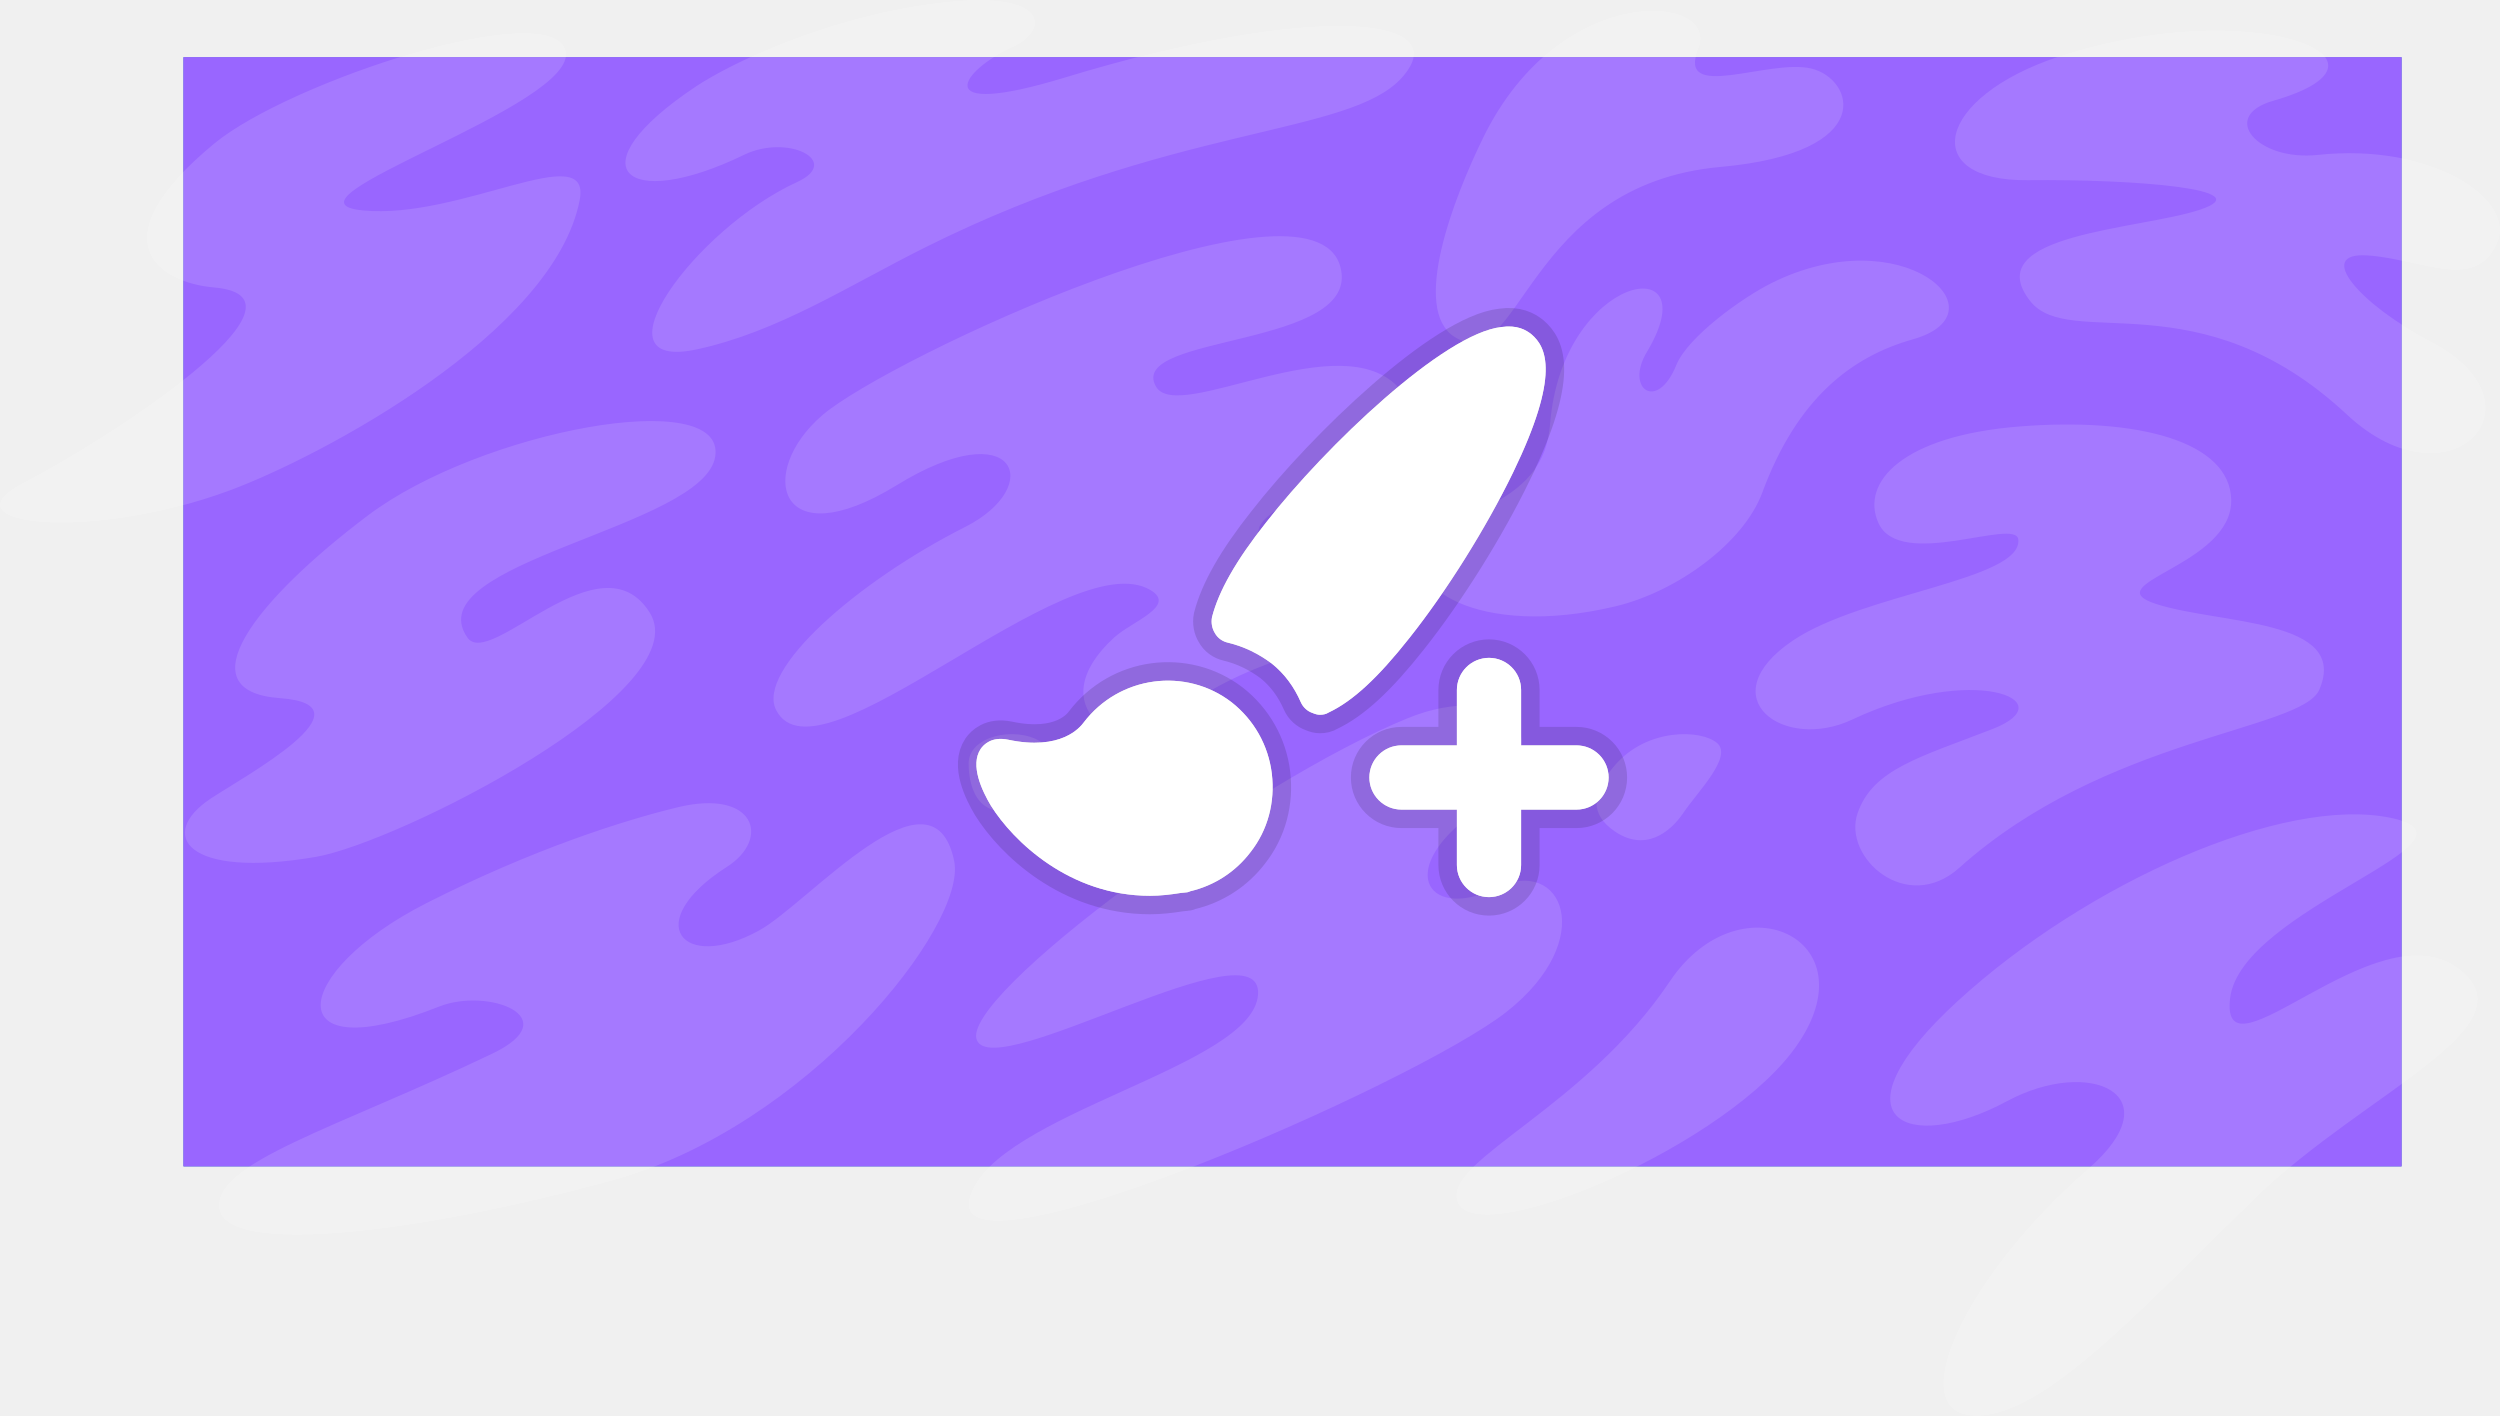
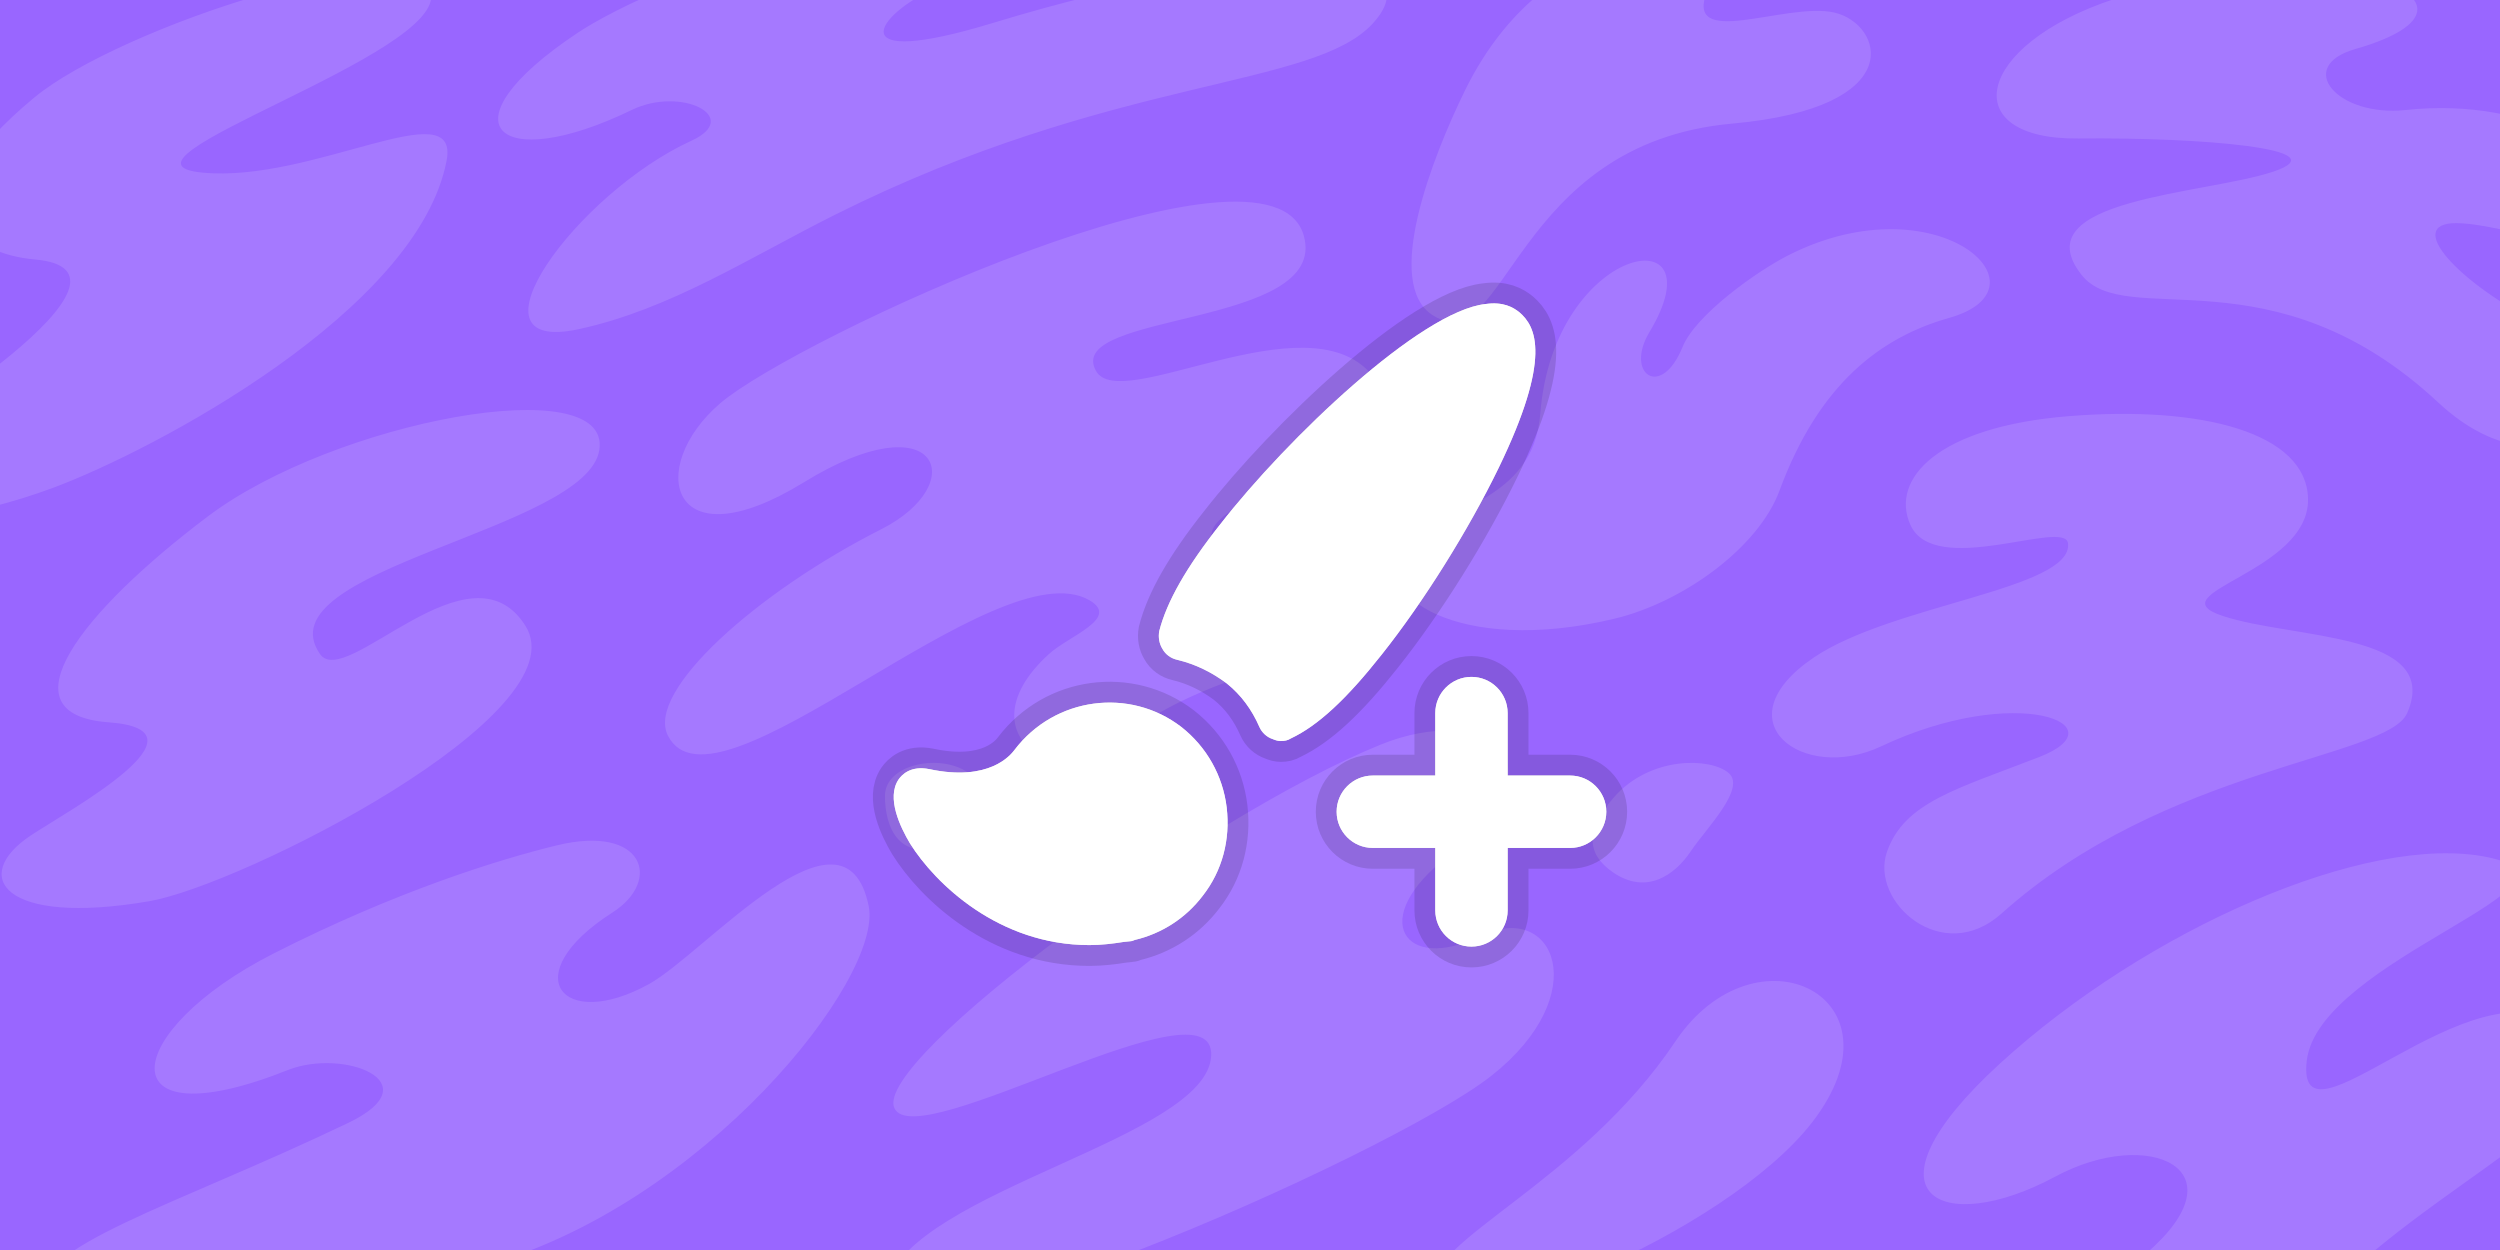
- <svg xmlns="http://www.w3.org/2000/svg" version="1.1" width="676.276" height="382.999" viewBox="0,0,676.276,382.999">
-   <g transform="translate(49.63785,15.49972)">
-     <g data-paper-data="{&quot;isPaintingLayer&quot;:true}" stroke-linejoin="miter" stroke-miterlimit="10" stroke-dasharray="" stroke-dashoffset="0" style="mix-blend-mode: normal">
-       <path d="M0,300v-300h600c0,0 0,131.55 0,186c0,42.628 0,114 0,114z" fill="#0fbd8c" fill-rule="nonzero" stroke="none" stroke-width="1" stroke-linecap="butt" />
-       <path d="M0,300v-300h600c0,0 0,131.55 0,186c0,42.628 0,114 0,114z" fill="#9966ff" fill-rule="nonzero" stroke="none" stroke-width="1" stroke-linecap="butt" />
-       <path d="M0,300v-300h600c0,0 0,131.55 0,186c0,42.628 0,114 0,114z" fill="#9966ff" fill-rule="nonzero" stroke="none" stroke-width="1" stroke-linecap="butt" />
-       <g data-paper-data="{&quot;index&quot;:null}" fill-rule="evenodd" stroke="none" stroke-width="1" stroke-linecap="butt">
-         <path d="M212.731,308.183c6.898,-22.604 76.685,-34.962 77.948,-54.676c1.264,-19.716 -70.877,24.007 -76.037,12.423c-5.16,-11.584 74.504,-70.098 116.666,-87.203c25.406,-10.306 45.448,4.259 16.197,26.802c-19.57,15.082 -10.36,28.041 7.647,19.177c18.007,-8.866 27.588,13.998 2.71,33.538c-24.877,19.54 -152.935,75.518 -145.131,49.938zM402.066,249.982c19.319,-28.823 56.251,-10.842 32.842,19.383c-20.713,26.74 -87.243,54.453 -90.494,39.57c-2.387,-10.93 34.923,-25.04 57.652,-58.953zM560.939,308.155c-31.449,30.509 -58.014,60.244 -76.721,59.324c-19.437,-0.956 -2.076,-38.154 30.927,-66.69c23.383,-20.218 0.548,-30.477 -21.876,-18.405c-27.098,14.587 -48.221,4.827 -13.248,-27.159c34.973,-31.988 88.077,-55.526 117.043,-49.49c28.965,6.035 -40.685,24.468 -43.449,48.884c-2.715,23.991 39.526,-24.442 61.551,-8.33c21.377,15.637 -25.017,33.533 -54.227,61.867zM208.483,217.448c3.551,17.372 -39.795,72.106 -92.951,86.537c-53.432,14.504 -103.669,20.145 -105.824,7.6c-2.14,-12.472 31.75,-21.893 73.85,-42.078c20.355,-9.758 -1.181,-17.982 -14.432,-12.71c-43.827,17.433 -40.403,-9.207 -3.4,-27.989c28.915,-14.678 53.372,-22.376 67.861,-25.908c21.014,-5.123 25.394,8.45 13.397,16.109c-23.419,14.951 -12.158,28.751 8.806,17.15c13.278,-7.348 46.947,-46.806 52.693,-18.709zM228.04,202.52c-12.427,4.974 -15.65,-4.142 -15.65,-11.508c0,-7.368 12.428,-10.129 19.334,-5.985c6.906,4.142 4.971,14.031 -3.684,17.494zM577.744,171.099c-4.74,10.969 -57.872,12.722 -97.381,48.154c-14.215,12.748 -31.639,-2.823 -27.503,-14.774c4.134,-11.95 16.769,-15.099 36.544,-22.788c19.774,-7.689 -5.371,-17.938 -37.998,-2.542c-18.663,8.805 -38.66,-6.038 -16.125,-21.325c18.836,-12.776 62.235,-16.438 61.05,-27.397c-0.656,-6.086 -32.161,8.555 -37.886,-4.566c-4.759,-10.904 6.519,-23.435 38.033,-25.98c32.106,-2.592 57.076,4.012 57.45,19.784c0.423,17.856 -37.245,22.695 -20.32,28.216c17.019,5.548 52.49,3.88 44.137,23.217zM387.048,209.31c-6.345,-4.413 -6.543,-10.039 0.202,-17.845c8.743,-10.123 23.336,-9.652 27.622,-5.95c4.286,3.702 -5.403,13.289 -9.102,18.813c-3.7,5.522 -10.552,10.663 -18.721,4.983zM387.438,148.498c-37.62,8.993 -58.788,-6.084 -50.362,-16.386c9.102,-11.124 30.888,-11.099 32.6,-32.878c3.199,-40.752 43.285,-47.963 26.181,-19.512c-5.991,9.968 2.806,16.284 7.964,3.54c3.114,-7.691 17.882,-18.246 25.686,-22.149c35.419,-17.709 63.66,8.021 38.327,15.171c-16.485,4.652 -31.294,15.842 -40.754,41.466c-5.04,13.655 -23.117,26.797 -39.641,30.747zM499.53,65.917c-14.26,-18.23 29.794,-19.249 46.063,-24.725c16.27,-5.477 -17.257,-8.258 -46.751,-7.951c-29.497,0.307 -25.034,-22.346 8.492,-33.443c51.508,-17.047 97.424,0.656 57.955,11.967c-14.72,4.221 -4.257,16.396 12.082,14.64c30.854,-3.317 53.723,11.912 48.53,23.809c-5.86,13.427 -20.36,4.388 -35.023,3.385c-14.664,-1.004 -1.971,13.368 17.016,23.264c32.614,16.998 5.33,45.911 -22.676,19.773c-39.901,-37.241 -75.011,-17.068 -85.687,-30.719zM351.589,21.72c21.055,-42.995 64.284,-38.771 58.215,-24.095c-6.068,14.676 18.895,2.72 30.458,5.396c11.561,2.673 18.418,22.772 -24.515,26.641c-52.895,4.769 -54.132,56.946 -71.796,46.051c-12.146,-7.489 -0.167,-38.056 7.639,-53.994zM35.807,216.293c-35.265,6.061 -43.075,-6.082 -28.392,-15.801c9.104,-6.029 44.558,-25.254 18.664,-27.138c-25.898,-1.884 -6.598,-26.505 23.815,-49.426c30.411,-22.922 96.853,-35.304 93.949,-15.974c-2.905,19.33 -81.144,28.605 -67.055,49.006c6.119,8.861 36.046,-27.889 49.332,-6.744c13.287,21.145 -68.206,62.279 -90.312,66.077zM265.33,180.069c-11.256,9.529 -34.276,-4.232 -13.57,-23.116c4.792,-4.371 17.111,-8.557 9.752,-12.872c-22.235,-13.032 -90.004,54.666 -101.215,32.455c-5.391,-10.679 21.638,-34.563 51.139,-49.484c21.779,-11.014 13.838,-31.192 -18.487,-11.311c-32.326,19.882 -38.03,-3.553 -20.123,-18.934c17.906,-15.379 132.308,-68.645 140.102,-40.179c6.066,22.139 -57.85,18.084 -49.897,32.388c5.839,10.496 50.291,-17.373 66.026,0.726c15.228,17.513 -41.776,29.117 -38.125,39.618c2.882,8.286 30.159,-3.389 30.687,16.895c0.408,15.722 -29.048,10.757 -56.29,33.813zM107.185,38.544c-6.843,35.998 -70.248,69.556 -94.575,78.58c-38.278,14.192 -78.274,9.461 -55.696,-2.151c22.578,-11.615 81.928,-50.071 51.381,-52.711c-15.034,-1.299 -32.027,-12.452 0,-38.906c20.331,-16.794 91.188,-40 95.058,-25.161c3.87,14.838 -81.282,40.645 -54.833,43.227c26.448,2.58 61.863,-19.711 58.665,-2.878zM200.554,51.465c-20.66,10.327 -39.766,22.834 -61.76,27.555c-28.684,6.156 -0.393,-32.654 27.142,-45.245c12.332,-5.639 -2.435,-13.154 -14.301,-7.392c-32.247,15.654 -46.272,3.628 -12.972,-18.519c8.279,-5.507 33.859,-18.544 64.92,-22.526c31.355,-4.022 30.54,7.521 20.838,11.848c-13.954,6.222 -23.512,19.711 13.899,8.318c66.875,-20.366 106.489,-16.974 91.265,0c-14.219,15.851 -62.156,12.535 -129.031,45.961z" data-paper-data="{&quot;index&quot;:null}" fill-opacity="0.733" fill="#ffffff" opacity="0.1" />
-         <path d="M212.731,308.183c6.898,-22.604 76.685,-34.962 77.948,-54.676c1.264,-19.716 -70.877,24.007 -76.037,12.423c-5.16,-11.584 74.504,-70.098 116.666,-87.203c25.406,-10.306 45.448,4.259 16.197,26.802c-19.57,15.082 -10.36,28.041 7.647,19.177c18.007,-8.866 27.588,13.998 2.71,33.538c-24.877,19.54 -152.935,75.518 -145.131,49.938zM402.066,249.982c19.319,-28.823 56.251,-10.842 32.842,19.383c-20.713,26.74 -87.243,54.453 -90.494,39.57c-2.387,-10.93 34.923,-25.04 57.652,-58.953zM560.939,308.155c-31.449,30.509 -58.014,60.244 -76.721,59.324c-19.437,-0.956 -2.076,-38.154 30.927,-66.69c23.383,-20.218 0.548,-30.477 -21.876,-18.405c-27.098,14.587 -48.221,4.827 -13.248,-27.159c34.973,-31.988 88.077,-55.526 117.043,-49.49c28.965,6.035 -40.685,24.468 -43.449,48.884c-2.715,23.991 39.526,-24.442 61.551,-8.33c21.377,15.637 -25.017,33.533 -54.227,61.867zM208.483,217.448c3.551,17.372 -39.795,72.106 -92.951,86.537c-53.432,14.504 -103.669,20.145 -105.824,7.6c-2.14,-12.472 31.75,-21.893 73.85,-42.078c20.355,-9.758 -1.181,-17.982 -14.432,-12.71c-43.827,17.433 -40.403,-9.207 -3.4,-27.989c28.915,-14.678 53.372,-22.376 67.861,-25.908c21.014,-5.123 25.394,8.45 13.397,16.109c-23.419,14.951 -12.158,28.751 8.806,17.15c13.278,-7.348 46.947,-46.806 52.693,-18.709zM228.04,202.52c-12.427,4.974 -15.65,-4.142 -15.65,-11.508c0,-7.368 12.428,-10.129 19.334,-5.985c6.906,4.142 4.971,14.031 -3.684,17.494zM577.744,171.099c-4.74,10.969 -57.872,12.722 -97.381,48.154c-14.215,12.748 -31.639,-2.823 -27.503,-14.774c4.134,-11.95 16.769,-15.099 36.544,-22.788c19.774,-7.689 -5.371,-17.938 -37.998,-2.542c-18.663,8.805 -38.66,-6.038 -16.125,-21.325c18.836,-12.776 62.235,-16.438 61.05,-27.397c-0.656,-6.086 -32.161,8.555 -37.886,-4.566c-4.759,-10.904 6.519,-23.435 38.033,-25.98c32.106,-2.592 57.076,4.012 57.45,19.784c0.423,17.856 -37.245,22.695 -20.32,28.216c17.019,5.548 52.49,3.88 44.137,23.217zM387.048,209.31c-6.345,-4.413 -6.543,-10.039 0.202,-17.845c8.743,-10.123 23.336,-9.652 27.622,-5.95c4.286,3.702 -5.403,13.289 -9.102,18.813c-3.7,5.522 -10.552,10.663 -18.721,4.983zM387.438,148.498c-37.62,8.993 -58.788,-6.084 -50.362,-16.386c9.102,-11.124 30.888,-11.099 32.6,-32.878c3.199,-40.752 43.285,-47.963 26.181,-19.512c-5.991,9.968 2.806,16.284 7.964,3.54c3.114,-7.691 17.882,-18.246 25.686,-22.149c35.419,-17.709 63.66,8.021 38.327,15.171c-16.485,4.652 -31.294,15.842 -40.754,41.466c-5.04,13.655 -23.117,26.797 -39.641,30.747zM499.53,65.917c-14.26,-18.23 29.794,-19.249 46.063,-24.725c16.27,-5.477 -17.257,-8.258 -46.751,-7.951c-29.497,0.307 -25.034,-22.346 8.492,-33.443c51.508,-17.047 97.424,0.656 57.955,11.967c-14.72,4.221 -4.257,16.396 12.082,14.64c30.854,-3.317 53.723,11.912 48.53,23.809c-5.86,13.427 -20.36,4.388 -35.023,3.385c-14.664,-1.004 -1.971,13.368 17.016,23.264c32.614,16.998 5.33,45.911 -22.676,19.773c-39.901,-37.241 -75.011,-17.068 -85.687,-30.719zM351.589,21.72c21.055,-42.995 64.284,-38.771 58.215,-24.095c-6.068,14.676 18.895,2.72 30.458,5.396c11.561,2.673 18.418,22.772 -24.515,26.641c-52.895,4.769 -54.132,56.946 -71.796,46.051c-12.146,-7.489 -0.167,-38.056 7.639,-53.994zM35.807,216.293c-35.265,6.061 -43.075,-6.082 -28.392,-15.801c9.104,-6.029 44.558,-25.254 18.664,-27.138c-25.898,-1.884 -6.598,-26.505 23.815,-49.426c30.411,-22.922 96.853,-35.304 93.949,-15.974c-2.905,19.33 -81.144,28.605 -67.055,49.006c6.119,8.861 36.046,-27.889 49.332,-6.744c13.287,21.145 -68.206,62.279 -90.312,66.077zM265.33,180.069c-11.256,9.529 -34.276,-4.232 -13.57,-23.116c4.792,-4.371 17.111,-8.557 9.752,-12.872c-22.235,-13.032 -90.004,54.666 -101.215,32.455c-5.391,-10.679 21.638,-34.563 51.139,-49.484c21.779,-11.014 13.838,-31.192 -18.487,-11.311c-32.326,19.882 -38.03,-3.553 -20.123,-18.934c17.906,-15.379 132.308,-68.645 140.102,-40.179c6.066,22.139 -57.85,18.084 -49.897,32.388c5.839,10.496 50.291,-17.373 66.026,0.726c15.228,17.513 -41.776,29.117 -38.125,39.618c2.882,8.286 30.159,-3.389 30.687,16.895c0.408,15.722 -29.048,10.757 -56.29,33.813zM107.185,38.544c-6.843,35.998 -70.248,69.556 -94.575,78.58c-38.278,14.192 -78.274,9.461 -55.696,-2.151c22.578,-11.615 81.928,-50.071 51.381,-52.711c-15.034,-1.299 -32.027,-12.452 0,-38.906c20.331,-16.794 91.188,-40 95.058,-25.161c3.87,14.838 -81.282,40.645 -54.833,43.227c26.448,2.58 61.863,-19.711 58.665,-2.878zM200.554,51.465c-20.66,10.327 -39.766,22.834 -61.76,27.555c-28.684,6.156 -0.393,-32.654 27.142,-45.245c12.332,-5.639 -2.435,-13.154 -14.301,-7.392c-32.247,15.654 -46.272,3.628 -12.972,-18.519c8.279,-5.507 33.859,-18.544 64.92,-22.526c31.355,-4.022 30.54,7.521 20.838,11.848c-13.954,6.222 -23.512,19.711 13.899,8.318c66.875,-20.366 106.489,-16.974 91.265,0c-14.219,15.851 -62.156,12.535 -129.031,45.961z" data-paper-data="{&quot;index&quot;:null}" fill-opacity="0.541" fill="#ffffff" opacity="0.1" />
-       </g>
-       <g fill="#ffffff" fill-rule="evenodd">
-         <g stroke-linecap="butt">
-           <path d="M359.684,112.274c-7.239,14.908 -17.969,32.104 -28.095,44.847c-8.478,10.732 -15.279,17.027 -21.778,20.098c-0.756,0.476 -1.496,0.629 -2.418,0.629c-0.605,0 -1.209,-0.154 -1.965,-0.476c-1.36,-0.445 -2.569,-1.52 -3.174,-2.902c-1.814,-4.161 -4.383,-7.677 -7.844,-10.456c-3.491,-2.61 -7.42,-4.606 -11.939,-5.681c-1.375,-0.307 -2.735,-1.213 -3.491,-2.61c-0.756,-1.228 -1.043,-2.764 -0.756,-4.284c1.814,-7.063 6.499,-15.353 14.659,-25.64c16.035,-20.589 48.074,-51.127 63.625,-52.831c4.232,-0.614 6.65,0.768 8.161,1.996c3.944,3.378 7.874,10.763 -4.987,37.309zM294.406,193.809c0.907,7.677 -1.058,15.2 -5.758,21.188c-4.065,5.358 -9.808,9.059 -16.307,10.594c-0.302,0.154 -0.756,0.307 -1.058,0.307l-1.526,0.154c-2.856,0.461 -5.577,0.768 -8.312,0.768c-21.747,0 -37.026,-14.755 -43.056,-24.412c-2.282,-3.838 -5.743,-10.901 -2.72,-15.353c0.756,-1.075 2.856,-3.378 7.39,-2.457c14.357,3.071 19.496,-3.378 20.417,-4.606c9.672,-12.743 27.657,-15.046 40.034,-5.527c6.06,4.76 9.975,11.669 10.896,19.345z" stroke-opacity="0.129" stroke="#000000" stroke-width="10" />
-           <path d="M359.684,112.274c-7.239,14.908 -17.969,32.104 -28.095,44.847c-8.478,10.732 -15.279,17.027 -21.778,20.098c-0.756,0.476 -1.496,0.629 -2.418,0.629c-0.605,0 -1.209,-0.154 -1.965,-0.476c-1.36,-0.445 -2.569,-1.52 -3.174,-2.902c-1.814,-4.161 -4.383,-7.677 -7.844,-10.456c-3.491,-2.61 -7.42,-4.606 -11.939,-5.681c-1.375,-0.307 -2.735,-1.213 -3.491,-2.61c-0.756,-1.228 -1.043,-2.764 -0.756,-4.284c1.814,-7.063 6.499,-15.353 14.659,-25.64c16.035,-20.589 48.074,-51.127 63.625,-52.831c4.232,-0.614 6.65,0.768 8.161,1.996c3.944,3.378 7.874,10.763 -4.987,37.309zM294.406,193.809c0.907,7.677 -1.058,15.2 -5.758,21.188c-4.065,5.358 -9.808,9.059 -16.307,10.594c-0.302,0.154 -0.756,0.307 -1.058,0.307l-1.526,0.154c-2.856,0.461 -5.577,0.768 -8.312,0.768c-21.747,0 -37.026,-14.755 -43.056,-24.412c-2.282,-3.838 -5.743,-10.901 -2.72,-15.353c0.756,-1.075 2.856,-3.378 7.39,-2.457c14.357,3.071 19.496,-3.378 20.417,-4.606c9.672,-12.743 27.657,-15.046 40.034,-5.527c6.06,4.76 9.975,11.669 10.896,19.345z" stroke="none" stroke-width="0" />
-         </g>
-         <path d="M320.79,194.819c0,-4.797 3.889,-8.685 8.685,-8.685h14.991v-14.991c0,-2.304 0.915,-4.513 2.544,-6.141c1.629,-1.629 3.838,-2.544 6.141,-2.544c4.797,0 8.685,3.889 8.685,8.685v14.991h14.991c2.304,0 4.513,0.915 6.141,2.544c1.629,1.629 2.544,3.838 2.544,6.141c0,4.797 -3.889,8.685 -8.685,8.685h-14.991v14.991c0,4.797 -3.889,8.685 -8.685,8.685c-4.797,0 -8.685,-3.889 -8.685,-8.685v-14.991h-14.991c-4.797,0 -8.685,-3.889 -8.685,-8.685z" stroke-opacity="0.129" stroke="#000000" stroke-width="10" stroke-linecap="square" />
-         <path d="M320.79,194.819c0,-4.797 3.889,-8.685 8.685,-8.685h14.991v-14.991c0,-2.304 0.915,-4.513 2.544,-6.141c1.629,-1.629 3.838,-2.544 6.141,-2.544c4.797,0 8.685,3.889 8.685,8.685v14.991h14.991c2.304,0 4.513,0.915 6.141,2.544c1.629,1.629 2.544,3.838 2.544,6.141c0,4.797 -3.889,8.685 -8.685,8.685h-14.991v14.991c0,4.797 -3.889,8.685 -8.685,8.685c-4.797,0 -8.685,-3.889 -8.685,-8.685v-14.991h-14.991c-4.797,0 -8.685,-3.889 -8.685,-8.685z" stroke="none" stroke-width="1" stroke-linecap="square" />
-       </g>
-     </g>
+ <svg xmlns="http://www.w3.org/2000/svg" width="600" height="300">
+   <path fill="#0fbd8c" d="M0 300V0h600v300z" style="mix-blend-mode:normal;stroke-linejoin:miter;stroke-miterlimit:10;stroke-dasharray:none;stroke-dashoffset:0" />
+   <path fill="#96f" d="M0 300V0h600v300z" style="mix-blend-mode:normal;stroke-linejoin:miter;stroke-miterlimit:10;stroke-dasharray:none;stroke-dashoffset:0" />
+   <path fill="#96f" d="M0 300V0h600v300z" style="mix-blend-mode:normal;stroke-linejoin:miter;stroke-miterlimit:10;stroke-dasharray:none;stroke-dashoffset:0" />
+   <path fill="#fff" fill-opacity=".733" d="M212.731 308.183c6.898-22.603 76.685-34.962 77.948-54.676 1.264-19.715-70.877 24.007-76.037 12.423-5.16-11.584 74.504-70.097 116.666-87.202 25.406-10.306 45.449 4.259 16.197 26.802-19.57 15.082-10.36 28.041 7.647 19.177 18.008-8.866 27.588 13.998 2.71 33.538-24.876 19.54-152.934 75.519-145.13 49.938zm189.335-58.201c19.319-28.824 56.251-10.843 32.843 19.383-20.714 26.74-87.243 54.453-90.495 39.57-2.387-10.93 34.924-25.04 57.652-58.953zm158.873 58.173c-31.45 30.51-58.014 60.244-76.721 59.324-19.437-.956-2.076-38.155 30.927-66.69 23.382-20.218.548-30.477-21.876-18.406-27.098 14.588-48.221 4.827-13.248-27.159 34.973-31.987 88.076-55.525 117.043-49.49 28.964 6.035-40.686 24.468-43.45 48.884-2.715 23.992 39.526-24.442 61.55-8.33 21.378 15.637-25.016 33.533-54.226 61.867zm-352.456-90.707c3.551 17.372-39.795 72.106-92.952 86.536C62.1 318.49 11.863 324.13 9.708 311.584c-2.14-12.472 31.75-21.893 73.85-42.078 20.354-9.758-1.181-17.982-14.432-12.71-43.828 17.432-40.404-9.208-3.4-27.99 28.915-14.677 53.372-22.376 67.86-25.908 21.015-5.123 25.395 8.45 13.397 16.11-23.418 14.95-12.157 28.75 8.806 17.15 13.278-7.349 46.948-46.807 52.694-18.71zm19.557-14.928c-12.426 4.974-15.65-4.143-15.65-11.508 0-7.368 12.428-10.129 19.334-5.986 6.905 4.143 4.97 14.032-3.684 17.494zm349.704-31.421c-4.74 10.969-57.872 12.722-97.381 48.154-14.215 12.748-31.64-2.824-27.503-14.774 4.134-11.95 16.768-15.1 36.544-22.787 19.773-7.69-5.371-17.939-37.998-2.543-18.663 8.805-38.66-6.038-16.125-21.324 18.835-12.776 62.235-16.439 61.05-27.398-.657-6.086-32.162 8.555-37.887-4.566-4.759-10.904 6.519-23.435 38.033-25.98 32.107-2.591 57.077 4.012 57.45 19.785.424 17.856-37.245 22.695-20.32 28.215 17.02 5.548 52.49 3.88 44.137 23.217zM387.048 209.31c-6.345-4.412-6.542-10.039.202-17.845 8.744-10.123 23.336-9.652 27.622-5.95 4.285 3.702-5.403 13.289-9.102 18.812-3.7 5.522-10.552 10.663-18.722 4.983zm.39-60.812c-37.62 8.994-58.788-6.084-50.362-16.385 9.102-11.124 30.888-11.099 32.6-32.878 3.199-40.752 43.285-47.963 26.18-19.513-5.99 9.968 2.807 16.284 7.964 3.54 3.114-7.691 17.882-18.246 25.686-22.149 35.42-17.709 63.66 8.02 38.327 15.171-16.484 4.653-31.294 15.842-40.754 41.467-5.04 13.655-23.117 26.796-39.64 30.747zM499.53 65.917c-14.26-18.23 29.794-19.25 46.063-24.726 16.27-5.477-17.257-8.257-46.752-7.95-29.497.306-25.033-22.347 8.492-33.444 51.508-17.047 97.424.656 57.955 11.967-14.72 4.221-4.257 16.396 12.082 14.64 30.855-3.317 53.723 11.912 48.53 23.81-5.86 13.426-20.36 4.387-35.023 3.384-14.663-1.005-1.97 13.368 17.017 23.264 32.614 16.998 5.33 45.91-22.676 19.773-39.901-37.24-75.01-17.068-85.687-30.718ZM351.59 21.72c21.055-42.995 64.284-38.771 58.215-24.095-6.068 14.676 18.895 2.72 30.458 5.396 11.562 2.673 18.418 22.773-24.515 26.641-52.895 4.77-54.132 56.946-71.796 46.051-12.147-7.489-.167-38.056 7.638-53.994zM35.807 216.293c-35.264 6.061-43.074-6.082-28.392-15.8 9.104-6.03 44.558-25.255 18.664-27.138-25.897-1.884-6.597-26.505 23.815-49.426 30.411-22.922 96.852-35.305 93.95-15.974-2.906 19.33-81.145 28.605-67.056 49.005 6.119 8.861 36.046-27.889 49.332-6.744 13.287 21.146-68.206 62.28-90.312 66.077zM265.33 180.07c-11.256 9.529-34.276-4.232-13.57-23.116 4.793-4.371 17.112-8.557 9.752-12.871-22.235-13.033-90.004 54.665-101.215 32.455-5.39-10.68 21.638-34.564 51.14-49.484 21.779-11.014 13.838-31.192-18.487-11.311-32.326 19.882-38.03-3.553-20.123-18.934 17.906-15.379 132.308-68.645 140.102-40.18 6.067 22.14-57.85 18.085-49.896 32.389 5.839 10.496 50.291-17.374 66.026.726 15.229 17.513-41.775 29.116-38.125 39.617 2.882 8.286 30.159-3.39 30.687 16.896.409 15.721-29.048 10.757-56.29 33.813zM107.185 38.544c-6.843 35.997-70.248 69.556-94.575 78.58-38.277 14.191-78.274 9.46-55.695-2.152 22.578-11.614 81.928-50.07 51.38-52.71-15.034-1.3-32.027-12.453 0-38.906 20.331-16.794 91.188-40 95.058-25.162 3.87 14.839-81.281 40.646-54.833 43.228 26.448 2.58 61.863-19.711 58.665-2.878zm93.37 12.92c-20.66 10.328-39.767 22.835-61.76 27.556-28.684 6.156-.393-32.654 27.142-45.245 12.332-5.638-2.435-13.153-14.302-7.392-32.247 15.654-46.272 3.628-12.971-18.519 8.279-5.507 33.859-18.544 64.92-22.526 31.355-4.023 30.54 7.52 20.837 11.848-13.953 6.222-23.511 19.711 13.899 8.318 66.874-20.365 106.489-16.974 91.265 0-14.22 15.851-62.156 12.535-129.03 45.96z" data-paper-data="{&quot;index&quot;:null}" opacity=".1" style="mix-blend-mode:normal;fill-rule:evenodd;stroke:none;stroke-width:1;stroke-linecap:butt;stroke-linejoin:miter;stroke-miterlimit:10;stroke-dasharray:none;stroke-dashoffset:0" />
+   <path fill="#fff" fill-opacity=".541" d="M212.731 308.183c6.898-22.603 76.685-34.962 77.948-54.676 1.264-19.715-70.877 24.007-76.037 12.423-5.16-11.584 74.504-70.097 116.666-87.202 25.406-10.306 45.449 4.259 16.197 26.802-19.57 15.082-10.36 28.041 7.647 19.177 18.008-8.866 27.588 13.998 2.71 33.538-24.876 19.54-152.934 75.519-145.13 49.938zm189.335-58.201c19.319-28.824 56.251-10.843 32.843 19.383-20.714 26.74-87.243 54.453-90.495 39.57-2.387-10.93 34.924-25.04 57.652-58.953zm158.873 58.173c-31.45 30.51-58.014 60.244-76.721 59.324-19.437-.956-2.076-38.155 30.927-66.69 23.382-20.218.548-30.477-21.876-18.406-27.098 14.588-48.221 4.827-13.248-27.159 34.973-31.987 88.076-55.525 117.043-49.49 28.964 6.035-40.686 24.468-43.45 48.884-2.715 23.992 39.526-24.442 61.55-8.33 21.378 15.637-25.016 33.533-54.226 61.867zm-352.456-90.707c3.551 17.372-39.795 72.106-92.952 86.536C62.1 318.49 11.863 324.13 9.708 311.584c-2.14-12.472 31.75-21.893 73.85-42.078 20.354-9.758-1.181-17.982-14.432-12.71-43.828 17.432-40.404-9.208-3.4-27.99 28.915-14.677 53.372-22.376 67.86-25.908 21.015-5.123 25.395 8.45 13.397 16.11-23.418 14.95-12.157 28.75 8.806 17.15 13.278-7.349 46.948-46.807 52.694-18.71zm19.557-14.928c-12.426 4.974-15.65-4.143-15.65-11.508 0-7.368 12.428-10.129 19.334-5.986 6.905 4.143 4.97 14.032-3.684 17.494zm349.704-31.421c-4.74 10.969-57.872 12.722-97.381 48.154-14.215 12.748-31.64-2.824-27.503-14.774 4.134-11.95 16.768-15.1 36.544-22.787 19.773-7.69-5.371-17.939-37.998-2.543-18.663 8.805-38.66-6.038-16.125-21.324 18.835-12.776 62.235-16.439 61.05-27.398-.657-6.086-32.162 8.555-37.887-4.566-4.759-10.904 6.519-23.435 38.033-25.98 32.107-2.591 57.077 4.012 57.45 19.785.424 17.856-37.245 22.695-20.32 28.215 17.02 5.548 52.49 3.88 44.137 23.217zM387.048 209.31c-6.345-4.412-6.542-10.039.202-17.845 8.744-10.123 23.336-9.652 27.622-5.95 4.285 3.702-5.403 13.289-9.102 18.812-3.7 5.522-10.552 10.663-18.722 4.983zm.39-60.812c-37.62 8.994-58.788-6.084-50.362-16.385 9.102-11.124 30.888-11.099 32.6-32.878 3.199-40.752 43.285-47.963 26.18-19.513-5.99 9.968 2.807 16.284 7.964 3.54 3.114-7.691 17.882-18.246 25.686-22.149 35.42-17.709 63.66 8.02 38.327 15.171-16.484 4.653-31.294 15.842-40.754 41.467-5.04 13.655-23.117 26.796-39.64 30.747zM499.53 65.917c-14.26-18.23 29.794-19.25 46.063-24.726 16.27-5.477-17.257-8.257-46.752-7.95-29.497.306-25.033-22.347 8.492-33.444 51.508-17.047 97.424.656 57.955 11.967-14.72 4.221-4.257 16.396 12.082 14.64 30.855-3.317 53.723 11.912 48.53 23.81-5.86 13.426-20.36 4.387-35.023 3.384-14.663-1.005-1.97 13.368 17.017 23.264 32.614 16.998 5.33 45.91-22.676 19.773-39.901-37.24-75.01-17.068-85.687-30.718ZM351.59 21.72c21.055-42.995 64.284-38.771 58.215-24.095-6.068 14.676 18.895 2.72 30.458 5.396 11.562 2.673 18.418 22.773-24.515 26.641-52.895 4.77-54.132 56.946-71.796 46.051-12.147-7.489-.167-38.056 7.638-53.994zM35.807 216.293c-35.264 6.061-43.074-6.082-28.392-15.8 9.104-6.03 44.558-25.255 18.664-27.138-25.897-1.884-6.597-26.505 23.815-49.426 30.411-22.922 96.852-35.305 93.95-15.974-2.906 19.33-81.145 28.605-67.056 49.005 6.119 8.861 36.046-27.889 49.332-6.744 13.287 21.146-68.206 62.28-90.312 66.077zM265.33 180.07c-11.256 9.529-34.276-4.232-13.57-23.116 4.793-4.371 17.112-8.557 9.752-12.871-22.235-13.033-90.004 54.665-101.215 32.455-5.39-10.68 21.638-34.564 51.14-49.484 21.779-11.014 13.838-31.192-18.487-11.311-32.326 19.882-38.03-3.553-20.123-18.934 17.906-15.379 132.308-68.645 140.102-40.18 6.067 22.14-57.85 18.085-49.896 32.389 5.839 10.496 50.291-17.374 66.026.726 15.229 17.513-41.775 29.116-38.125 39.617 2.882 8.286 30.159-3.39 30.687 16.896.409 15.721-29.048 10.757-56.29 33.813zM107.185 38.544c-6.843 35.997-70.248 69.556-94.575 78.58-38.277 14.191-78.274 9.46-55.695-2.152 22.578-11.614 81.928-50.07 51.38-52.71-15.034-1.3-32.027-12.453 0-38.906 20.331-16.794 91.188-40 95.058-25.162 3.87 14.839-81.281 40.646-54.833 43.228 26.448 2.58 61.863-19.711 58.665-2.878zm93.37 12.92c-20.66 10.328-39.767 22.835-61.76 27.556-28.684 6.156-.393-32.654 27.142-45.245 12.332-5.638-2.435-13.153-14.302-7.392-32.247 15.654-46.272 3.628-12.971-18.519 8.279-5.507 33.859-18.544 64.92-22.526 31.355-4.023 30.54 7.52 20.837 11.848-13.953 6.222-23.511 19.711 13.899 8.318 66.874-20.365 106.489-16.974 91.265 0-14.22 15.851-62.156 12.535-129.03 45.96z" data-paper-data="{&quot;index&quot;:null}" opacity=".1" style="mix-blend-mode:normal;fill-rule:evenodd;stroke:none;stroke-width:1;stroke-linecap:butt;stroke-linejoin:miter;stroke-miterlimit:10;stroke-dasharray:none;stroke-dashoffset:0" />
+   <g style="mix-blend-mode:normal;fill:#fff;fill-rule:evenodd;stroke-linejoin:miter;stroke-miterlimit:10;stroke-dasharray:none;stroke-dashoffset:0">
+     <path stroke="#000" stroke-opacity=".129" stroke-width="10" d="M359.684 112.274c-7.24 14.909-17.97 32.105-28.095 44.848-8.478 10.732-15.279 17.027-21.777 20.097-.756.476-1.497.63-2.418.63-.605 0-1.21-.154-1.965-.476-1.36-.445-2.57-1.52-3.174-2.902-1.813-4.16-4.383-7.677-7.843-10.455-3.491-2.61-7.42-4.606-11.94-5.681-1.375-.307-2.735-1.213-3.49-2.61-.756-1.229-1.043-2.764-.756-4.284 1.813-7.063 6.498-15.353 14.66-25.64 16.034-20.59 48.073-51.127 63.624-52.831 4.232-.615 6.65.767 8.161 1.996 3.945 3.377 7.874 10.762-4.987 37.308zm-65.278 81.535c.906 7.677-1.058 15.2-5.758 21.188-4.066 5.358-9.809 9.058-16.307 10.593-.302.154-.756.308-1.058.308l-1.526.153c-2.857.46-5.577.768-8.313.768-21.747 0-37.026-14.755-43.056-24.412-2.282-3.839-5.743-10.901-2.72-15.354.755-1.074 2.856-3.377 7.39-2.456 14.357 3.07 19.495-3.378 20.417-4.606 9.672-12.744 27.657-15.047 40.034-5.527 6.06 4.76 9.975 11.668 10.897 19.345z" />
+     <path d="M359.684 112.274c-7.24 14.909-17.97 32.105-28.095 44.848-8.478 10.732-15.279 17.027-21.777 20.097-.756.476-1.497.63-2.418.63-.605 0-1.21-.154-1.965-.476-1.36-.445-2.57-1.52-3.174-2.902-1.813-4.16-4.383-7.677-7.843-10.455-3.491-2.61-7.42-4.606-11.94-5.681-1.375-.307-2.735-1.213-3.49-2.61-.756-1.229-1.043-2.764-.756-4.284 1.813-7.063 6.498-15.353 14.66-25.64 16.034-20.59 48.073-51.127 63.624-52.831 4.232-.615 6.65.767 8.161 1.996 3.945 3.377 7.874 10.762-4.987 37.308zm-65.278 81.535c.906 7.677-1.058 15.2-5.758 21.188-4.066 5.358-9.809 9.058-16.307 10.593-.302.154-.756.308-1.058.308l-1.526.153c-2.857.46-5.577.768-8.313.768-21.747 0-37.026-14.755-43.056-24.412-2.282-3.839-5.743-10.901-2.72-15.354.755-1.074 2.856-3.377 7.39-2.456 14.357 3.07 19.495-3.378 20.417-4.606 9.672-12.744 27.657-15.047 40.034-5.527 6.06 4.76 9.975 11.668 10.897 19.345z" />
  </g>
+   <path stroke="#000" stroke-linecap="square" stroke-opacity=".129" stroke-width="10" d="M320.79 194.819a8.685 8.685 0 0 1 8.686-8.686h14.991v-14.991a8.685 8.685 0 1 1 17.37 0v14.991h14.992a8.685 8.685 0 0 1 0 17.371h-14.991v14.992a8.685 8.685 0 0 1-17.371 0v-14.992h-14.991a8.685 8.685 0 0 1-8.686-8.685z" style="mix-blend-mode:normal;fill:#fff;fill-rule:evenodd;stroke-linejoin:miter;stroke-miterlimit:10;stroke-dasharray:none;stroke-dashoffset:0" />
+   <path d="M320.79 194.819a8.685 8.685 0 0 1 8.686-8.686h14.991v-14.991a8.685 8.685 0 1 1 17.37 0v14.991h14.992a8.685 8.685 0 1 1 0 17.371h-14.991v14.992a8.685 8.685 0 0 1-17.371 0v-14.992h-14.991a8.685 8.685 0 0 1-8.686-8.685z" style="mix-blend-mode:normal;fill:#fff;fill-rule:evenodd;stroke-linejoin:miter;stroke-miterlimit:10;stroke-dasharray:none;stroke-dashoffset:0" />
</svg>
